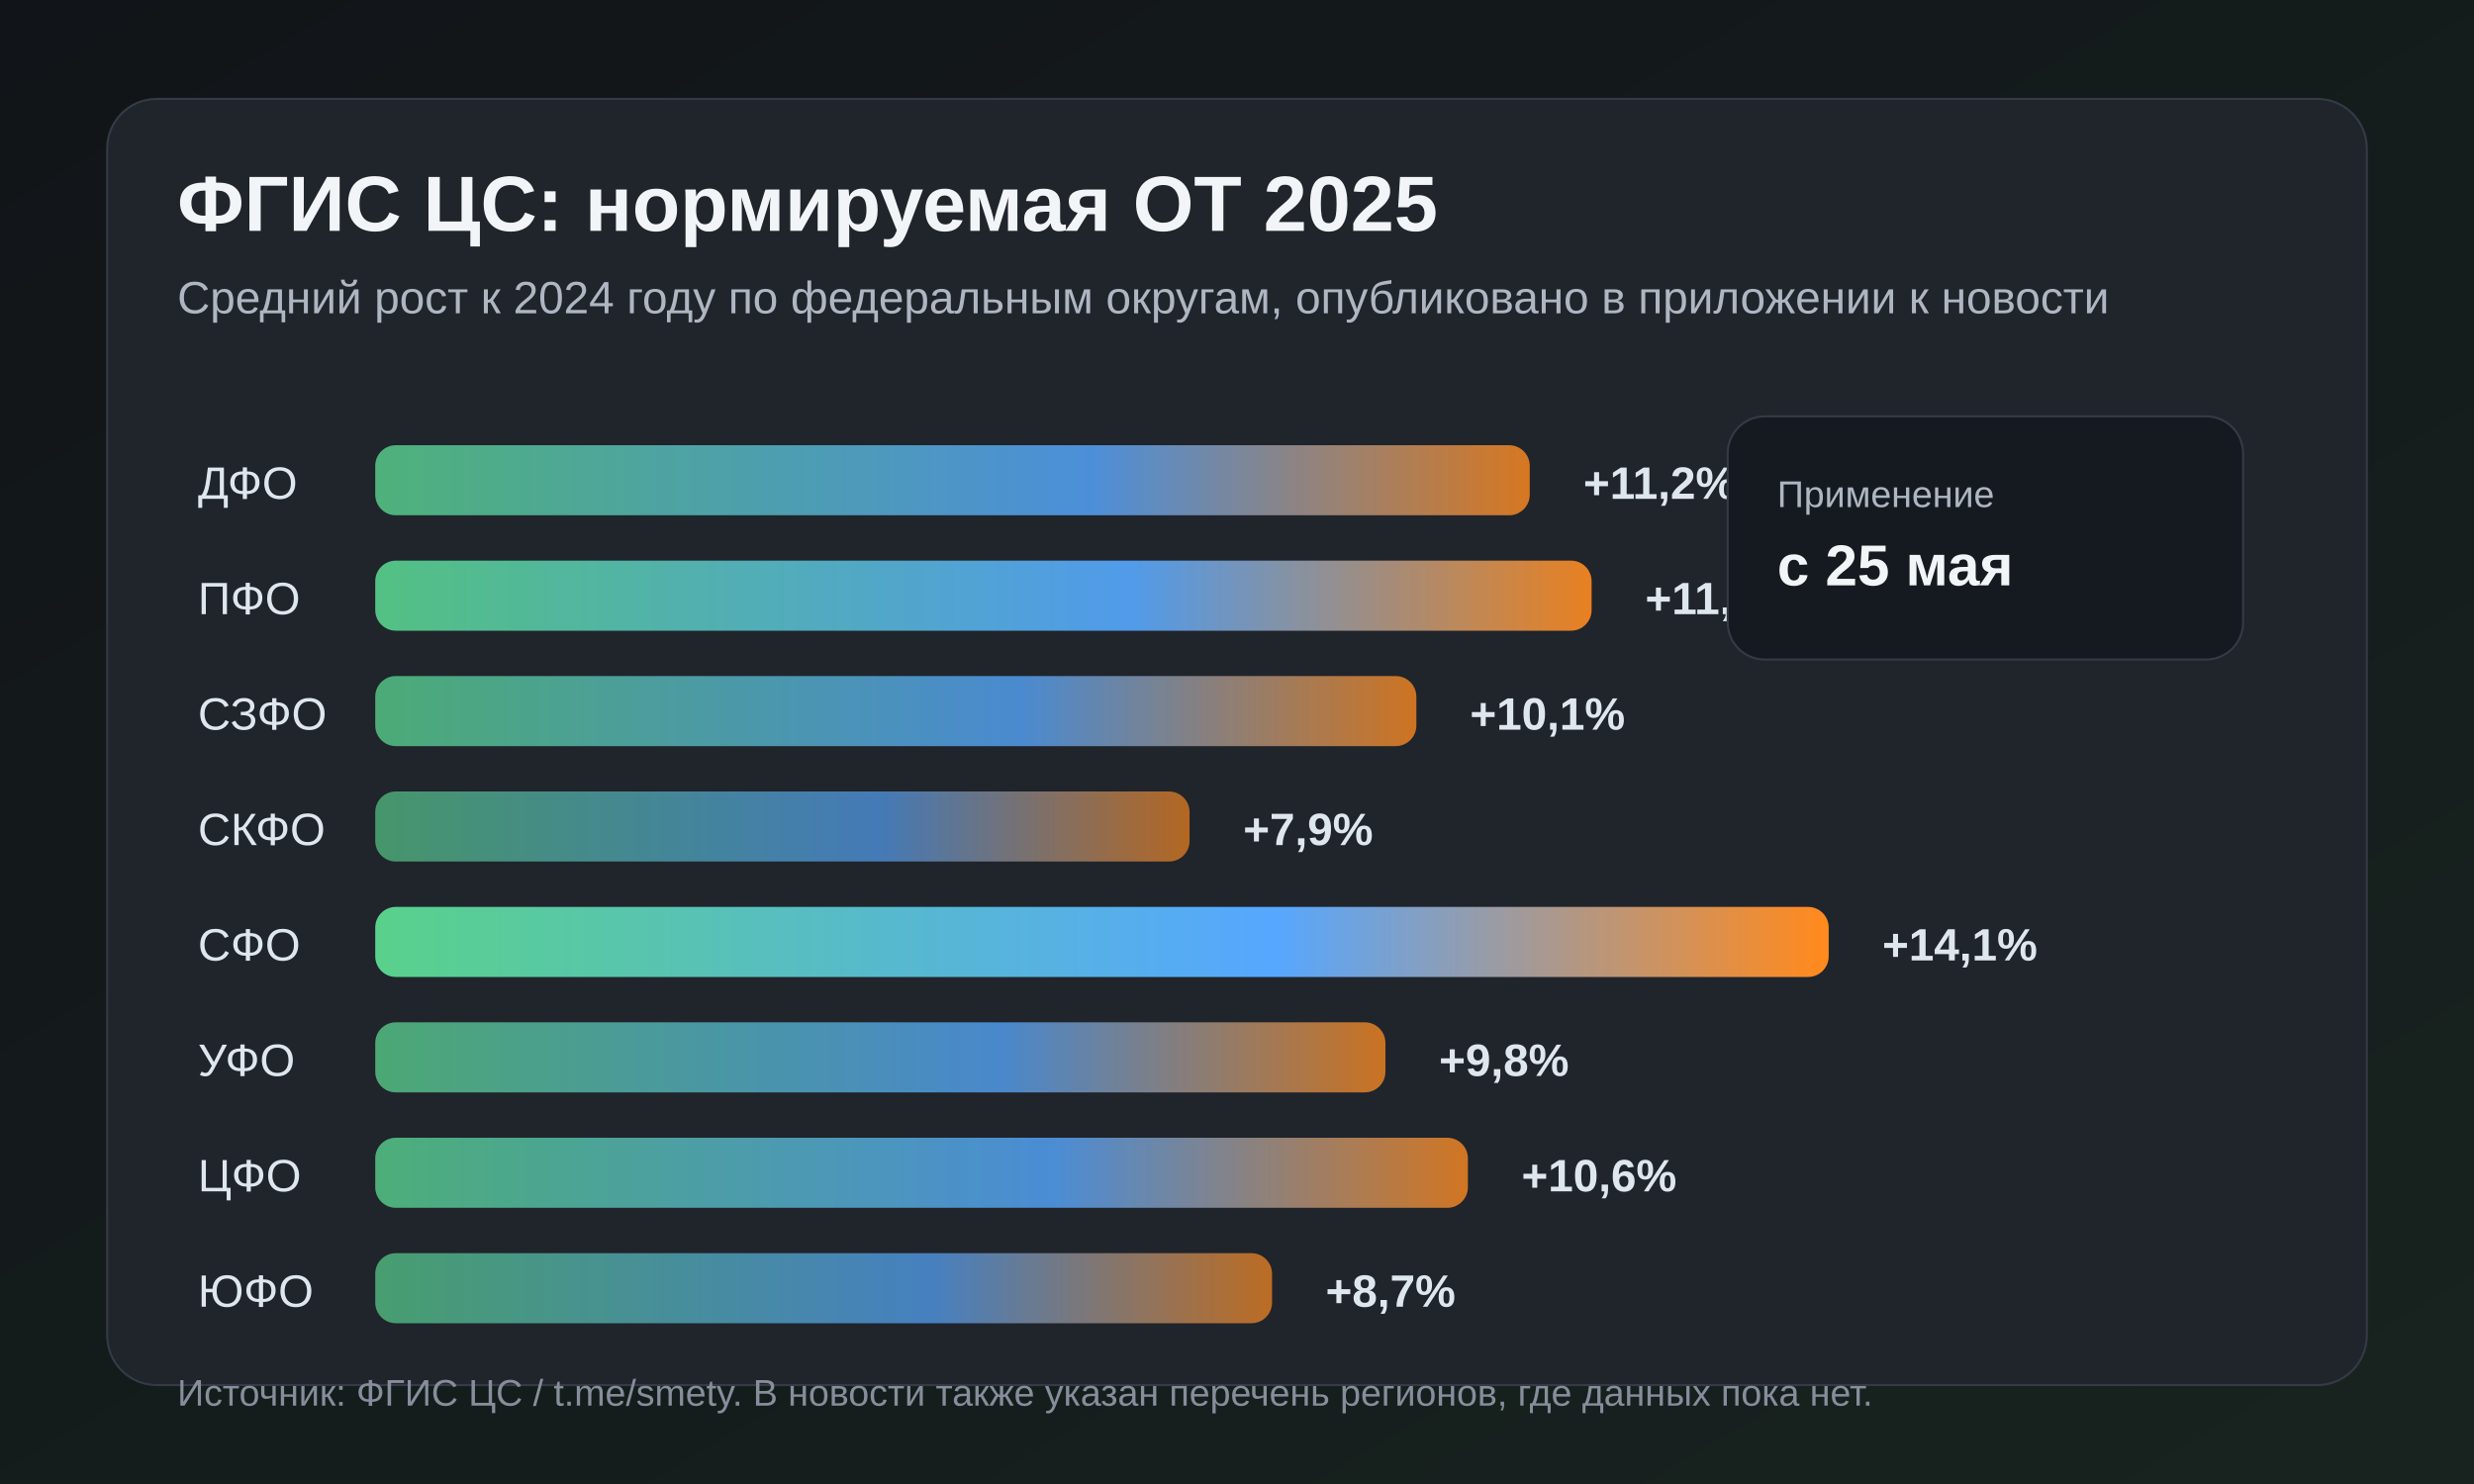
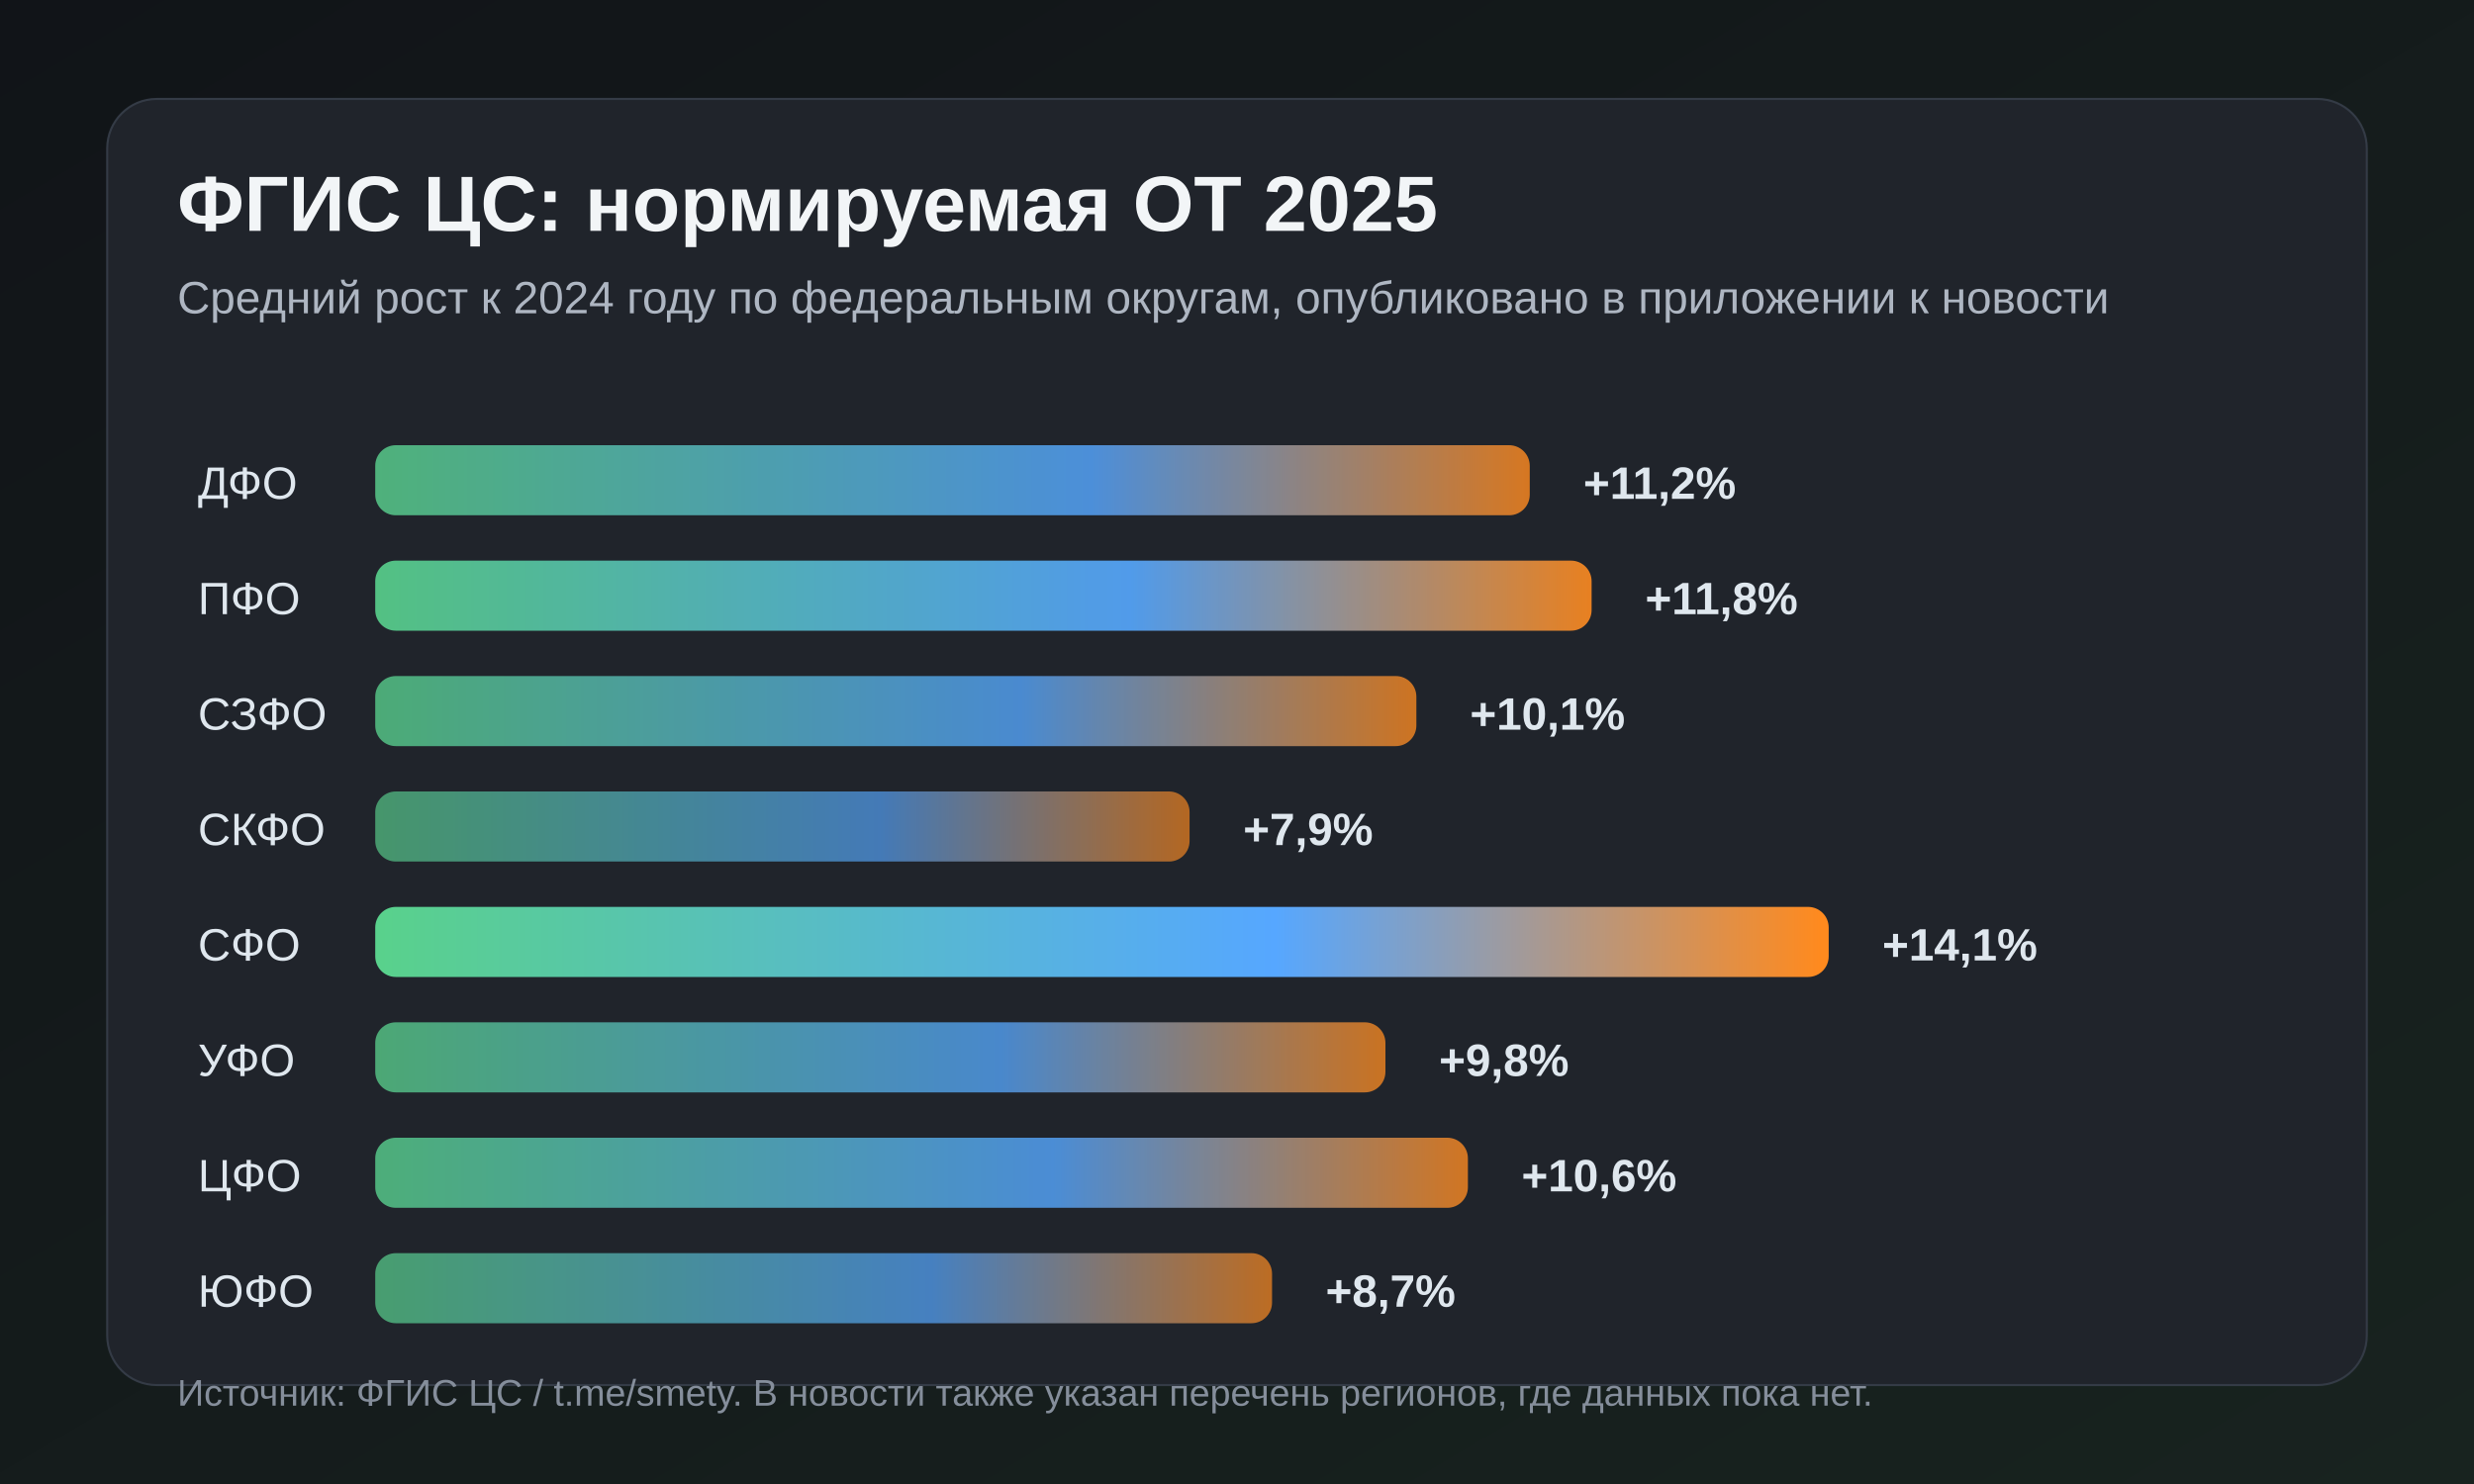
<svg xmlns="http://www.w3.org/2000/svg" width="1200" height="720" viewBox="0 0 1200 720" role="img" aria-labelledby="title desc">
  <defs>
    <linearGradient id="bg" x1="0" y1="0" x2="1" y2="1">
      <stop offset="0" stop-color="#111418" />
      <stop offset="1" stop-color="#18231f" />
    </linearGradient>
    <linearGradient id="bar" x1="0" y1="0" x2="1" y2="0">
      <stop offset="0" stop-color="#59d18c" />
      <stop offset="0.62" stop-color="#56a7ff" />
      <stop offset="1" stop-color="#ff8a1e" />
    </linearGradient>
  </defs>
  <rect width="1200" height="720" rx="0" fill="url(#bg)" />
  <rect x="52" y="48" width="1096" height="624" rx="24" fill="#20242b" stroke="#343b46" />
  <text x="86" y="112" fill="#f2f5f7" font-family="Arial, sans-serif" font-size="38" font-weight="700">ФГИС ЦС: нормируемая ОТ 2025</text>
  <text x="86" y="152" fill="#aeb6c2" font-family="Arial, sans-serif" font-size="22">Средний рост к 2024 году по федеральным округам, опубликовано в приложении к новости</text>
  <g font-family="Arial, sans-serif" font-size="22" fill="#dfe7ee">
    <g transform="translate(96 216)">
      <text x="0" y="26">ДФО</text>
      <rect x="86" y="0" width="560" height="34" rx="10" fill="url(#bar)" opacity="0.82" />
      <text x="672" y="26" font-weight="700">+11,2%</text>
    </g>
    <g transform="translate(96 272)">
      <text x="0" y="26">ПФО</text>
      <rect x="86" y="0" width="590" height="34" rx="10" fill="url(#bar)" opacity="0.9" />
      <text x="702" y="26" font-weight="700">+11,8%</text>
    </g>
    <g transform="translate(96 328)">
      <text x="0" y="26">СЗФО</text>
      <rect x="86" y="0" width="505" height="34" rx="10" fill="url(#bar)" opacity="0.78" />
      <text x="617" y="26" font-weight="700">+10,1%</text>
    </g>
    <g transform="translate(96 384)">
      <text x="0" y="26">СКФО</text>
      <rect x="86" y="0" width="395" height="34" rx="10" fill="url(#bar)" opacity="0.66" />
      <text x="507" y="26" font-weight="700">+7,9%</text>
    </g>
    <g transform="translate(96 440)">
      <text x="0" y="26">СФО</text>
      <rect x="86" y="0" width="705" height="34" rx="10" fill="url(#bar)" opacity="1" />
      <text x="817" y="26" font-weight="700">+14,1%</text>
    </g>
    <g transform="translate(96 496)">
      <text x="0" y="26">УФО</text>
      <rect x="86" y="0" width="490" height="34" rx="10" fill="url(#bar)" opacity="0.76" />
      <text x="602" y="26" font-weight="700">+9,8%</text>
    </g>
    <g transform="translate(96 552)">
      <text x="0" y="26">ЦФО</text>
      <rect x="86" y="0" width="530" height="34" rx="10" fill="url(#bar)" opacity="0.8" />
      <text x="642" y="26" font-weight="700">+10,6%</text>
    </g>
    <g transform="translate(96 608)">
      <text x="0" y="26">ЮФО</text>
      <rect x="86" y="0" width="435" height="34" rx="10" fill="url(#bar)" opacity="0.7" />
      <text x="547" y="26" font-weight="700">+8,7%</text>
    </g>
  </g>
-   <g transform="translate(838 202)">
-     <rect width="250" height="118" rx="18" fill="#151a20" stroke="#343b46" />
-     <text x="24" y="44" fill="#aeb6c2" font-family="Arial, sans-serif" font-size="18">Применение</text>
-     <text x="24" y="82" fill="#f2f5f7" font-family="Arial, sans-serif" font-size="28" font-weight="700">с 25 мая</text>
-   </g>
  <text x="86" y="682" fill="#858e9b" font-family="Arial, sans-serif" font-size="18">Источник: ФГИС ЦС / t.me/smety. В новости также указан перечень регионов, где данных пока нет.</text>
</svg>
